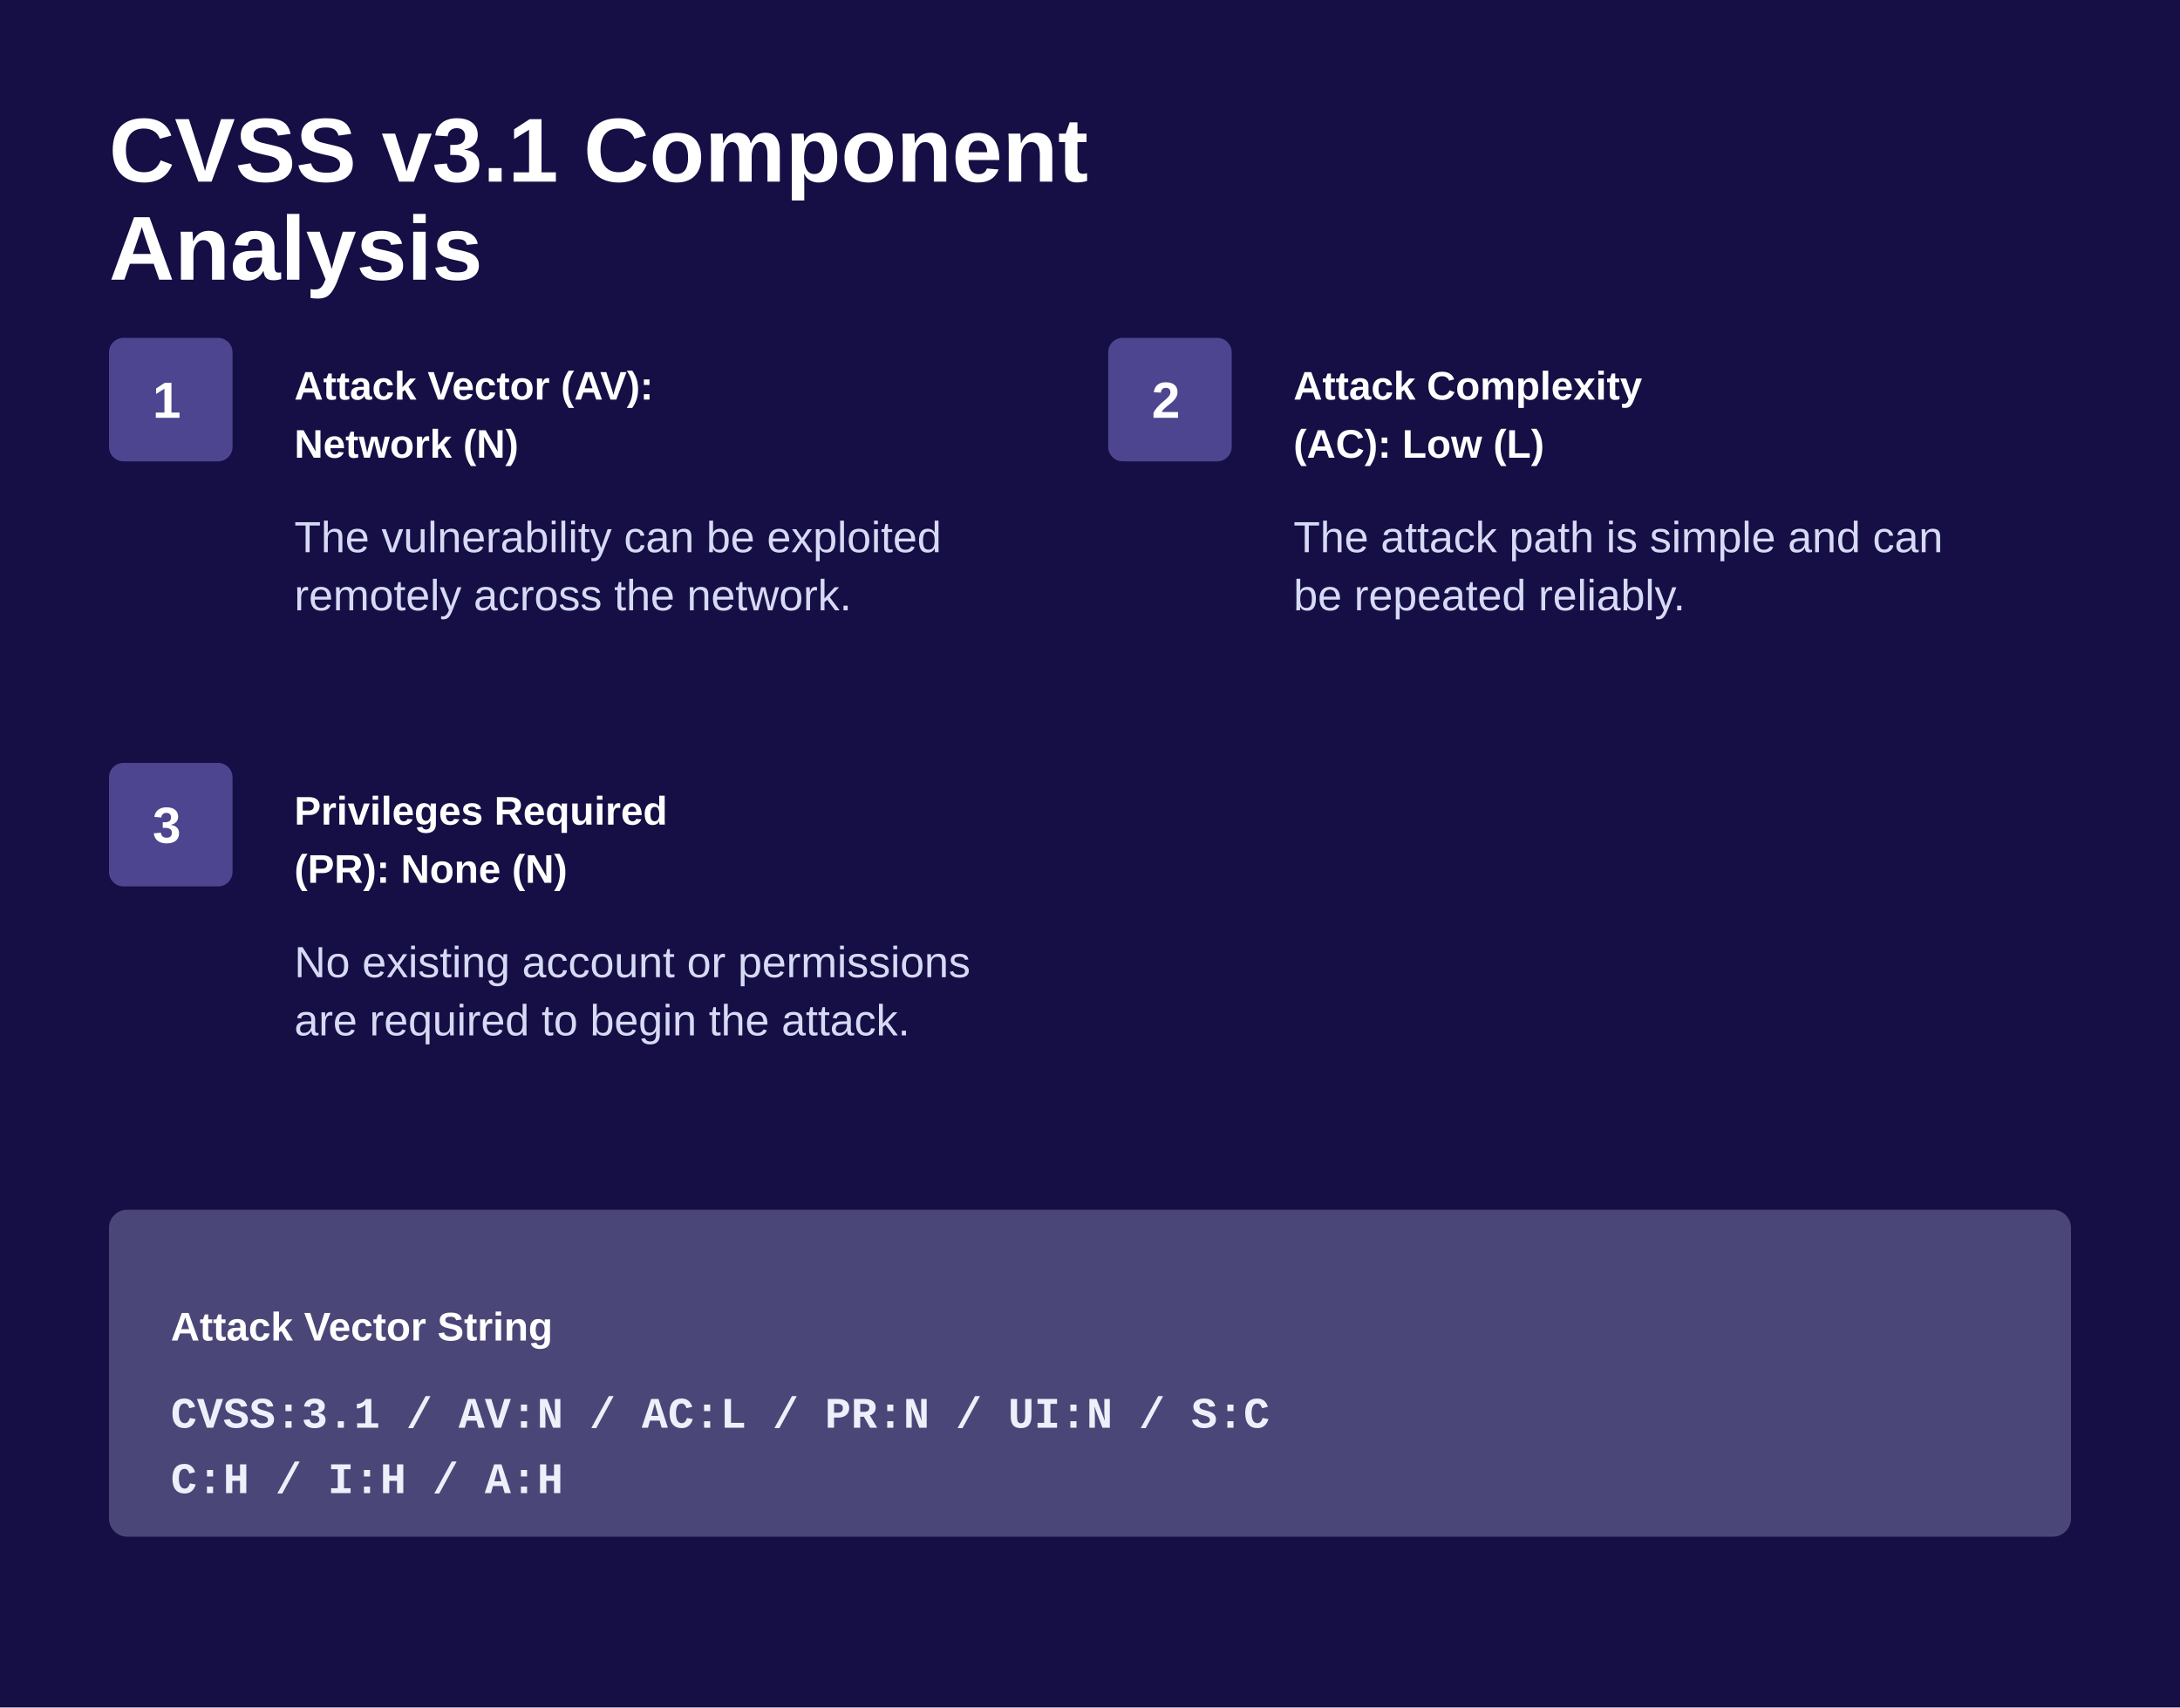
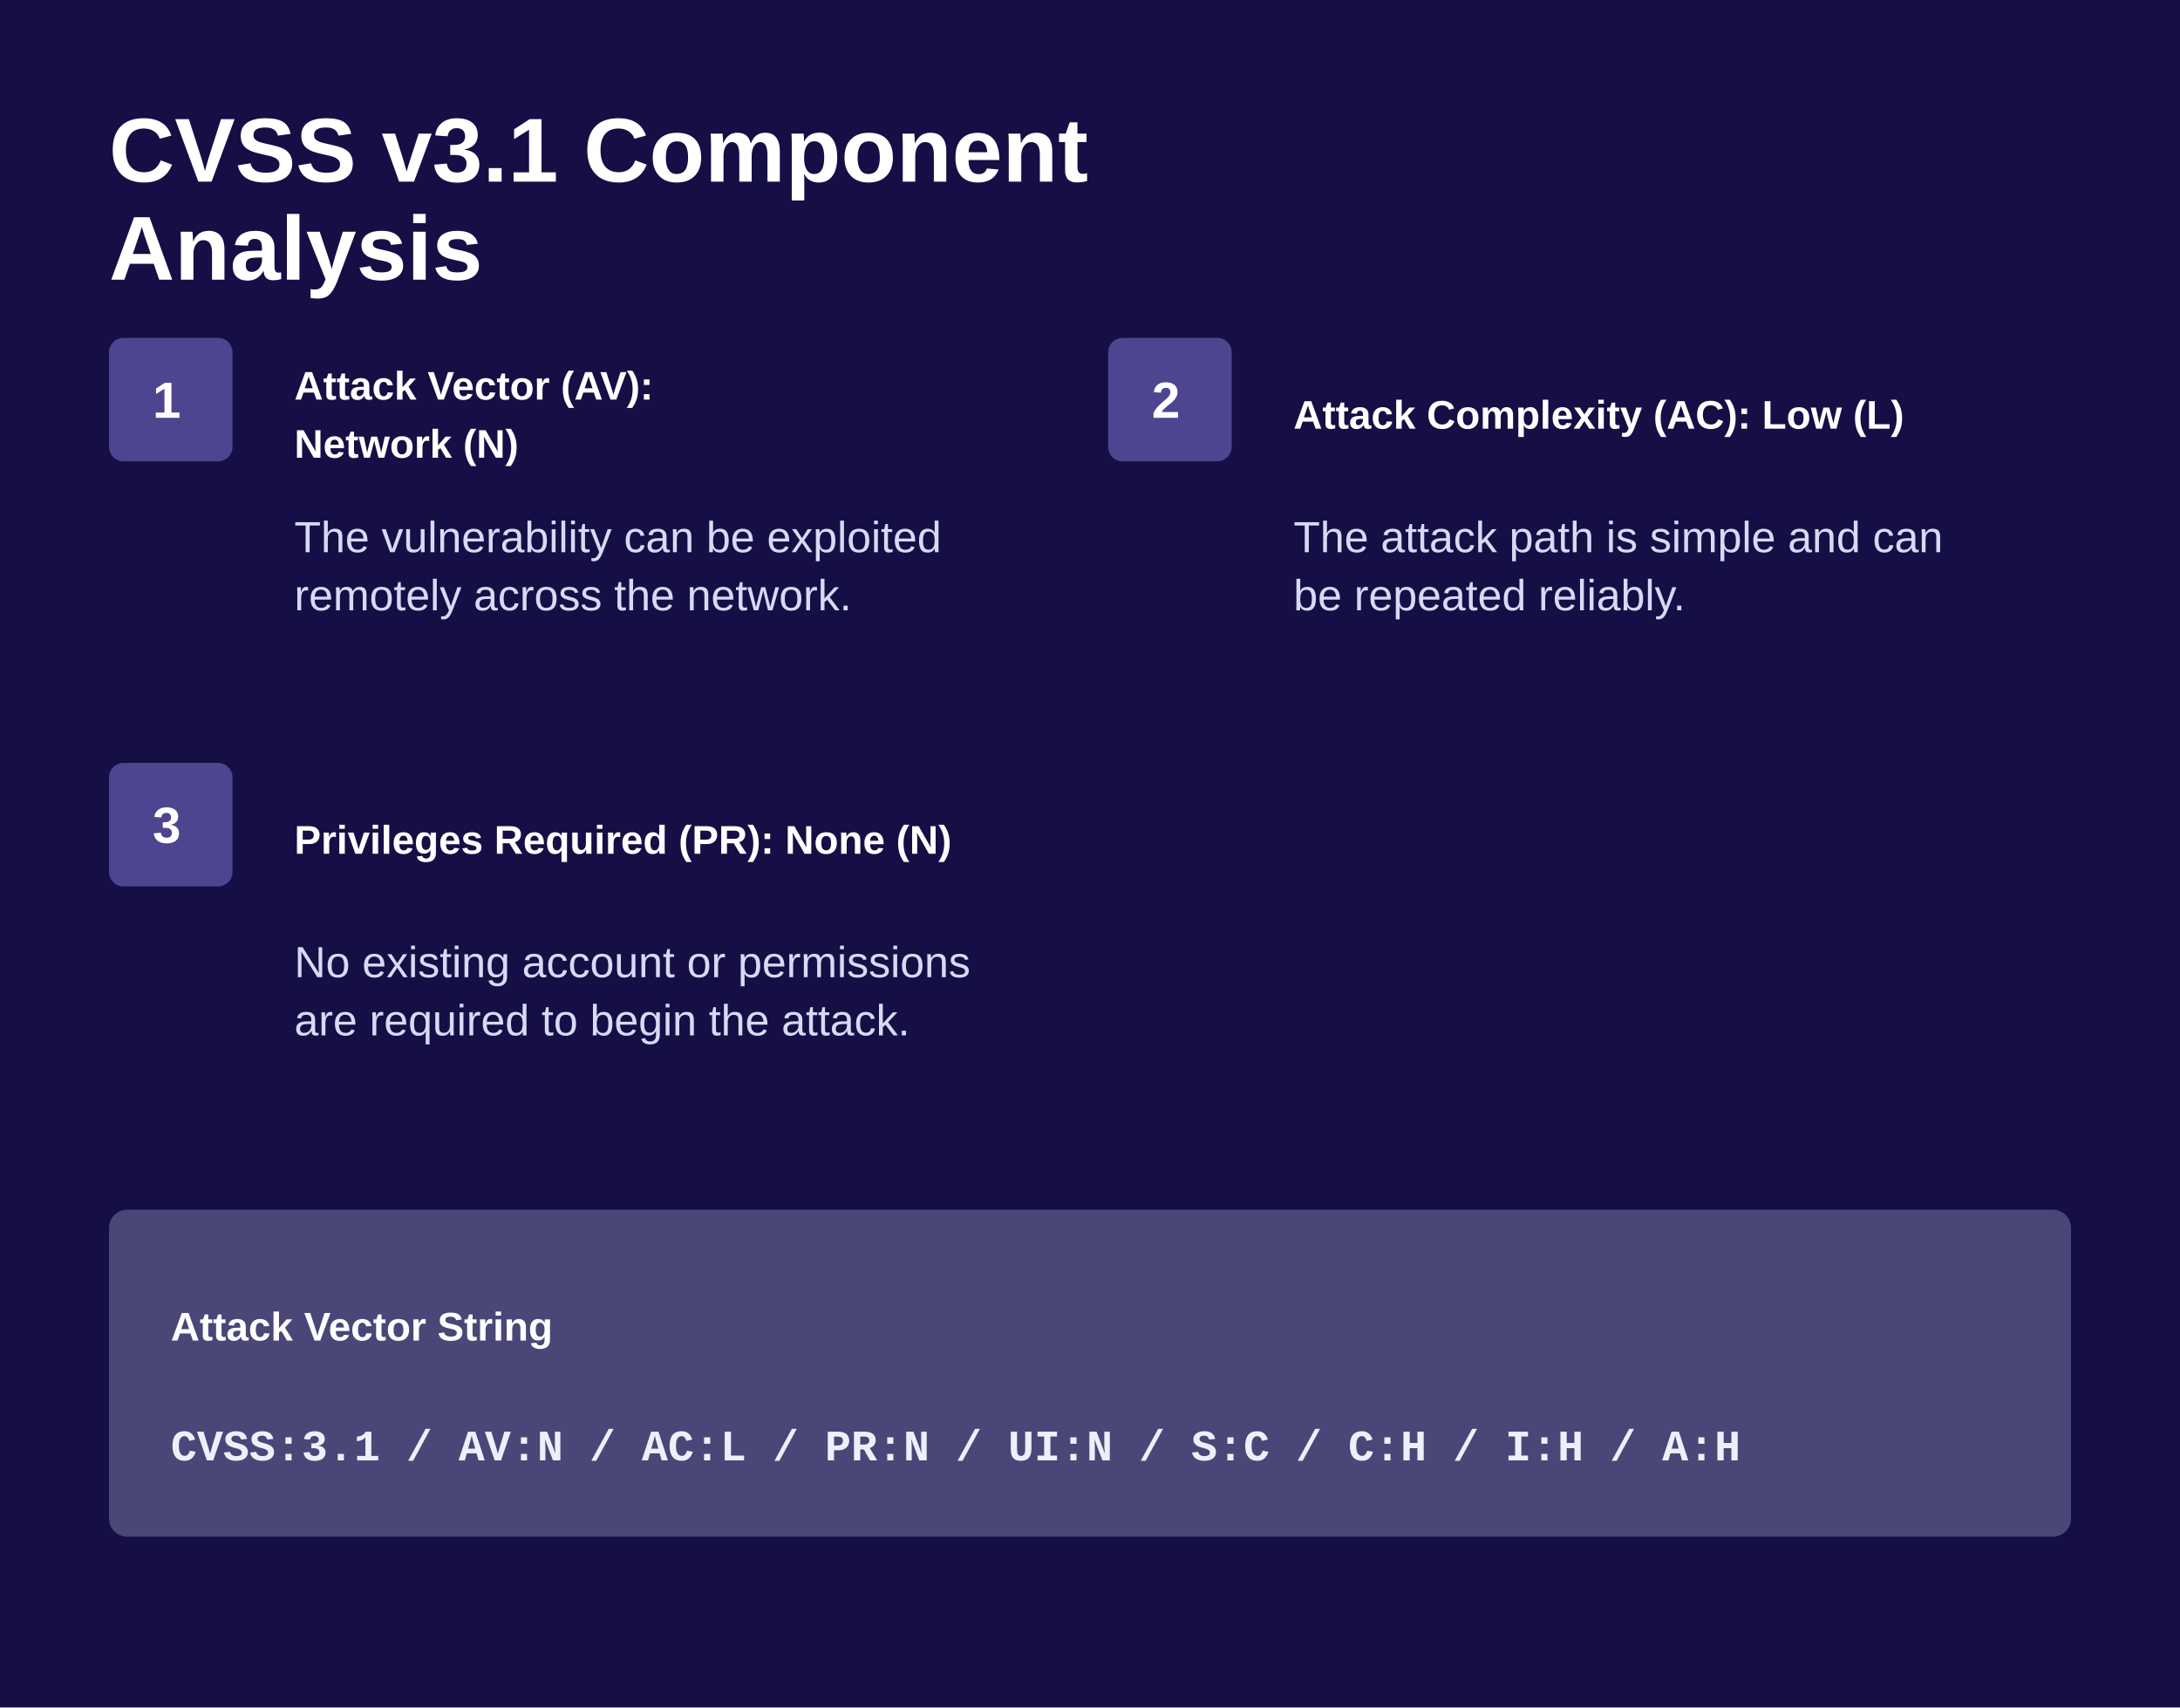
<svg xmlns="http://www.w3.org/2000/svg" width="1200" height="940" viewBox="0 0 1200 940" role="img" aria-labelledby="title desc">
  <defs>
    <style>
      .title { fill: #ffffff; font: 700 50px 'Segoe UI', Arial, sans-serif; }
      .body { fill: #d7daf5; font: 400 24px 'Segoe UI', Arial, sans-serif; }
      .metric { fill: #ffffff; font: 700 22px 'Segoe UI', Arial, sans-serif; }
      .num { fill: #ffffff; font: 700 28px 'Segoe UI', Arial, sans-serif; }
      .vector { fill: #edf0fa; font: 700 24px 'Consolas', 'Courier New', monospace; }
    </style>
  </defs>
  <rect width="1200" height="940" fill="#150f45" />
  <text x="60" y="100" class="title">CVSS v3.1 Component</text>
  <text x="60" y="154" class="title">Analysis</text>
  <rect x="60" y="186" width="68" height="68" rx="8" fill="#4d458f" />
  <text x="84" y="230" class="num">1</text>
  <text x="162" y="220" class="metric">Attack Vector (AV):</text>
  <text x="162" y="252" class="metric">Network (N)</text>
  <text x="162" y="304" class="body">The vulnerability can be exploited</text>
  <text x="162" y="336" class="body">remotely across the network.</text>
  <rect x="610" y="186" width="68" height="68" rx="8" fill="#4d458f" />
  <text x="634" y="230" class="num">2</text>
-   <text x="712" y="220" class="metric">Attack Complexity</text>
-   <text x="712" y="252" class="metric">(AC): Low (L)</text>
+   <text x="712" y="236" class="metric">Attack Complexity (AC): Low (L)</text>
  <text x="712" y="304" class="body">The attack path is simple and can</text>
  <text x="712" y="336" class="body">be repeated reliably.</text>
  <rect x="60" y="420" width="68" height="68" rx="8" fill="#4d458f" />
  <text x="84" y="464" class="num">3</text>
-   <text x="162" y="454" class="metric">Privileges Required</text>
-   <text x="162" y="486" class="metric">(PR): None (N)</text>
+   <text x="162" y="470" class="metric">Privileges Required (PR): None (N)</text>
  <text x="162" y="538" class="body">No existing account or permissions</text>
  <text x="162" y="570" class="body">are required to begin the attack.</text>
  <rect x="60" y="666" width="1080" height="180" rx="10" fill="#4a4677" />
  <text x="94" y="738" class="metric">Attack Vector String</text>
-   <text x="94" y="786" class="vector">CVSS:3.1 / AV:N / AC:L / PR:N / UI:N / S:C</text>
-   <text x="94" y="822" class="vector">C:H / I:H / A:H</text>
+   <text x="94" y="804" class="vector">CVSS:3.1 / AV:N / AC:L / PR:N / UI:N / S:C / C:H / I:H / A:H</text>
</svg>
